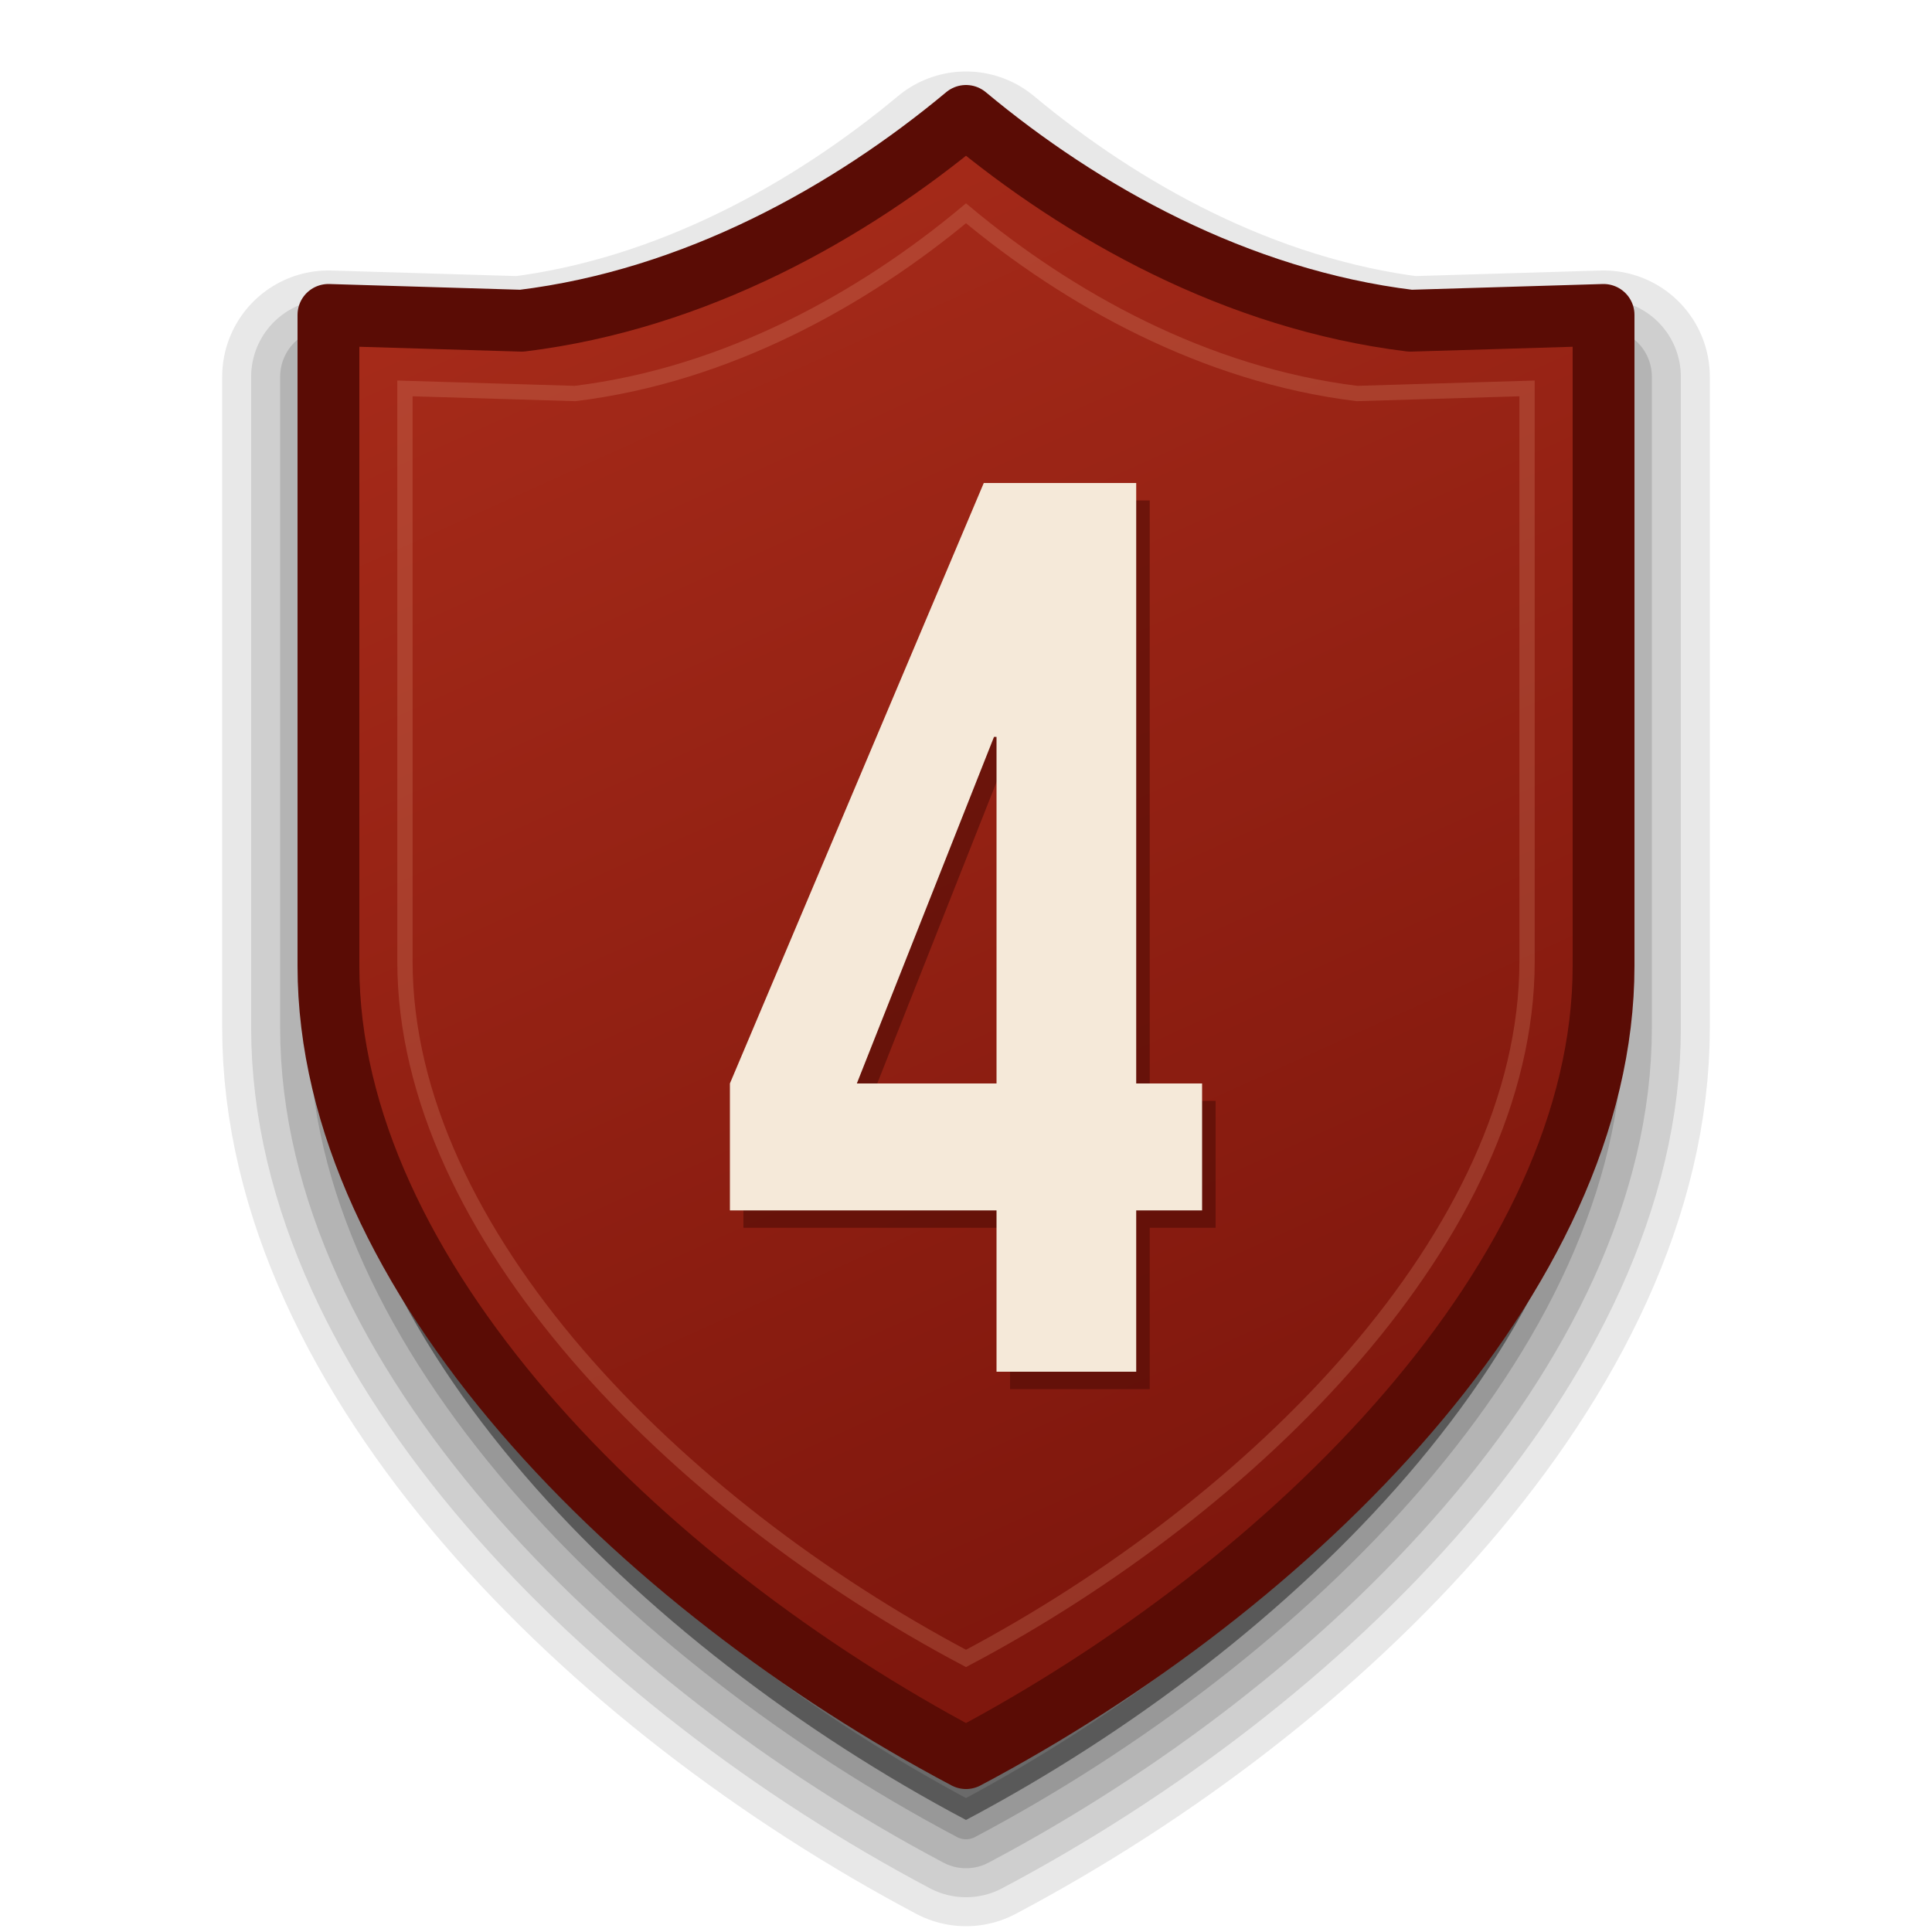
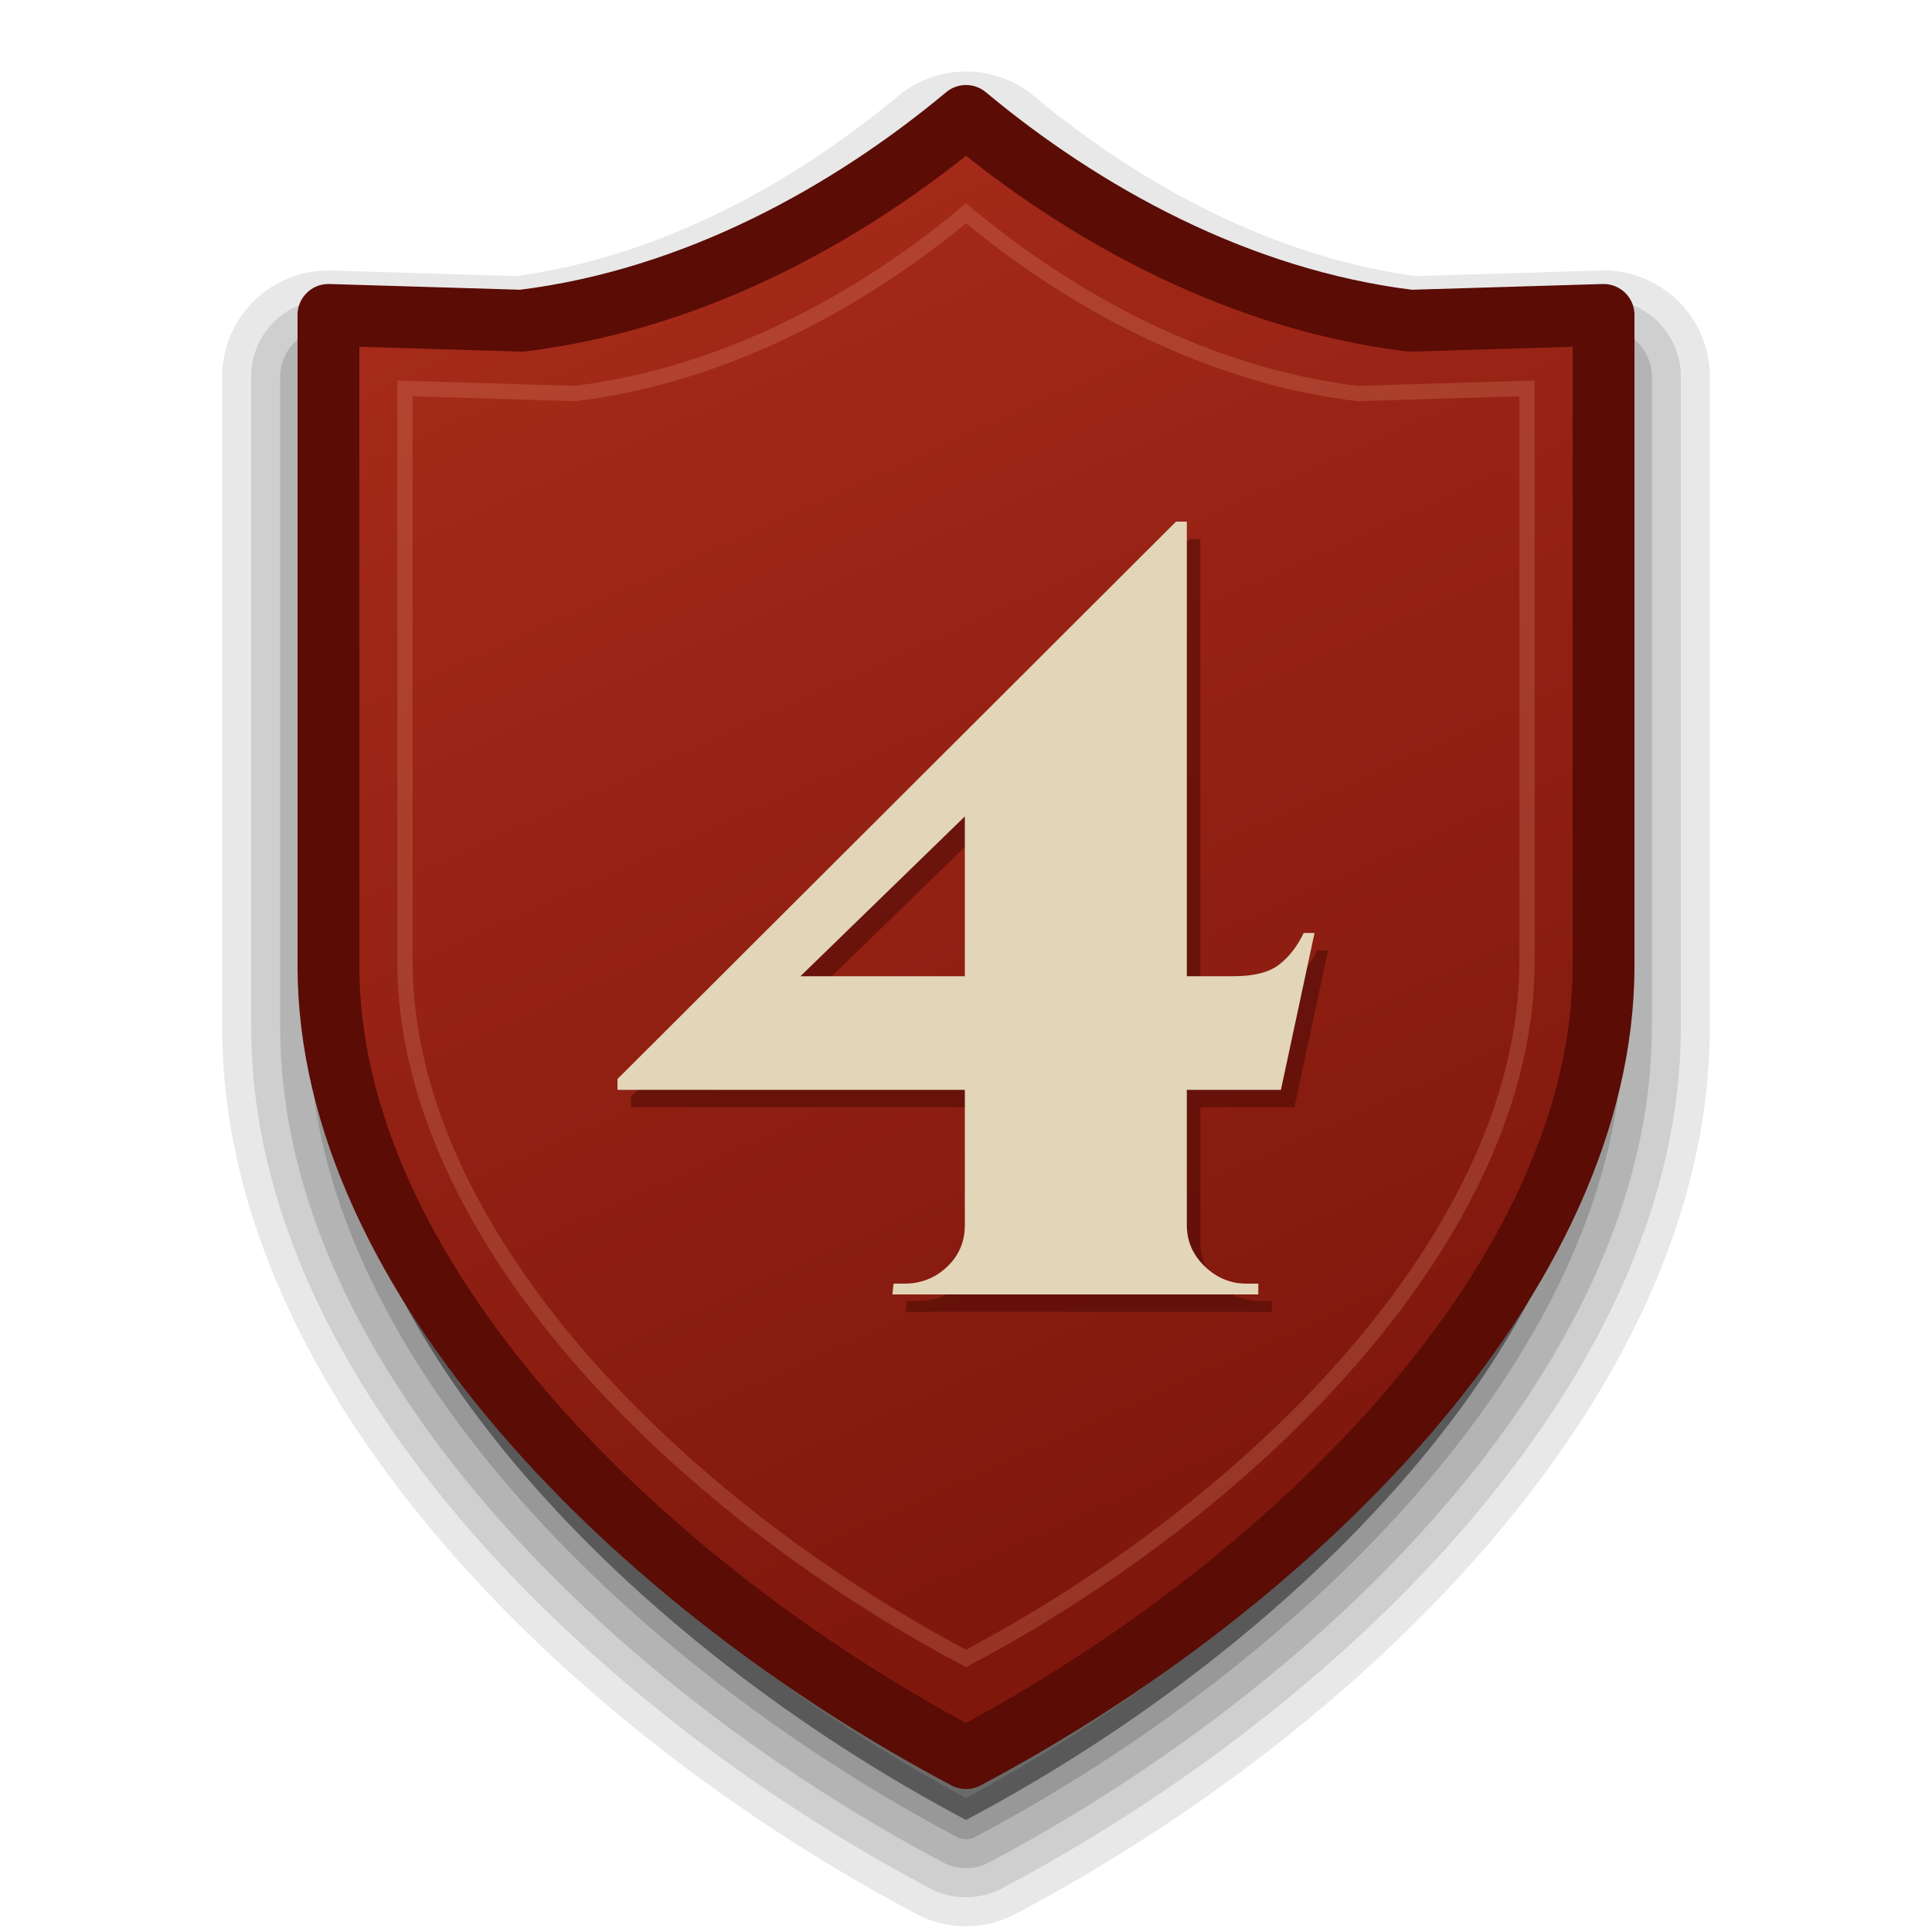
<svg xmlns="http://www.w3.org/2000/svg" viewBox="0 0 100 100">
  <defs>
    <linearGradient id="plus4-fill" x1="0" y1="0" x2=".35" y2="1">
      <stop offset="0" stop-color="#ab2d1b" />
      <stop offset="1" stop-color="#7f170d" />
    </linearGradient>
  </defs>
  <path d="M50 6C44 11 36 15.5 27 16.6L17 16.3L17 50C17 66 33 82 50 91C67 82 83 66 83 50L83 16.3L73 16.6C64 15.5 56 11 50 6Z" fill="#000" fill-opacity="0.09" stroke="#000" stroke-opacity="0.09" stroke-width="11" stroke-linejoin="round" transform="translate(0 3.2)" />
  <path d="M50 6C44 11 36 15.5 27 16.6L17 16.3L17 50C17 66 33 82 50 91C67 82 83 66 83 50L83 16.3L73 16.6C64 15.5 56 11 50 6Z" fill="#000" fill-opacity="0.11" stroke="#000" stroke-opacity="0.11" stroke-width="8" stroke-linejoin="round" transform="translate(0 3.2)" />
  <path d="M50 6C44 11 36 15.5 27 16.6L17 16.3L17 50C17 66 33 82 50 91C67 82 83 66 83 50L83 16.3L73 16.6C64 15.5 56 11 50 6Z" fill="#000" fill-opacity="0.13" stroke="#000" stroke-opacity="0.13" stroke-width="5" stroke-linejoin="round" transform="translate(0 3.2)" />
  <path d="M50 6C44 11 36 15.5 27 16.6L17 16.3L17 50C17 66 33 82 50 91C67 82 83 66 83 50L83 16.3L73 16.6C64 15.5 56 11 50 6Z" fill="#000" fill-opacity="0.16" stroke="#000" stroke-opacity="0.16" stroke-width="2" stroke-linejoin="round" transform="translate(0 3.2)" />
  <path d="M50 6C44 11 36 15.5 27 16.6L17 16.3L17 50C17 66 33 82 50 91C67 82 83 66 83 50L83 16.3L73 16.6C64 15.5 56 11 50 6Z" fill="url(#plus4-fill)" stroke="#5a0c05" stroke-width="3.2" stroke-linejoin="round" />
  <path d="M50 6C44 11 36 15.5 27 16.6L17 16.3L17 50C17 66 33 82 50 91C67 82 83 66 83 50L83 16.3L73 16.6C64 15.5 56 11 50 6Z" fill="none" stroke="#e9a27f" stroke-opacity=".22" stroke-width=".9" transform="translate(50 48) scale(.88) translate(-50 -48)" />
-   <path d="M51.58 62.65H37.78V56.08L50.92 25H58.81V56.08H62.22V62.65H58.81V71H51.58ZM51.58 56.08V38.14H51.45L44.35 56.08Z" fill="#4a0a04" fill-opacity=".55" transform="translate(.7 .9)" />
-   <path d="M51.58 62.65H37.78V56.08L50.92 25H58.81V56.08H62.22V62.65H58.81V71H51.58ZM51.58 56.08V38.14H51.45L44.35 56.08Z" fill="#f5e9d9" />
+   <path d="M49.94 39.1 60.87 27H61.43V66.94H49.94ZM60.87 27 61.37 31.15 41.43 50.53H63.84Q65.41 50.53 66.19 49.94Q66.97 49.35 67.48 48.29H68.04L66.3 56.41H31.96V55.85ZM61.43 63.41Q61.43 64.65 62.35 65.54Q63.28 66.44 64.51 66.44H65.13V67H46.19L46.25 66.44H46.81Q48.1 66.44 49.02 65.57Q49.94 64.7 49.94 63.41Z" fill="#4a0a04" fill-opacity=".55" transform="translate(.7 .9)" />
+   <path d="M49.94 39.1 60.87 27H61.43V66.94H49.94ZM60.87 27 61.37 31.15 41.43 50.53H63.84Q65.41 50.53 66.19 49.94Q66.97 49.35 67.48 48.29H68.04L66.3 56.41H31.96V55.85ZM61.43 63.41Q61.43 64.65 62.35 65.54Q63.28 66.44 64.51 66.44H65.13V67H46.19L46.25 66.44H46.81Q48.1 66.44 49.02 65.57Q49.94 64.7 49.94 63.41Z" fill="#e2d5b8" />
</svg>
